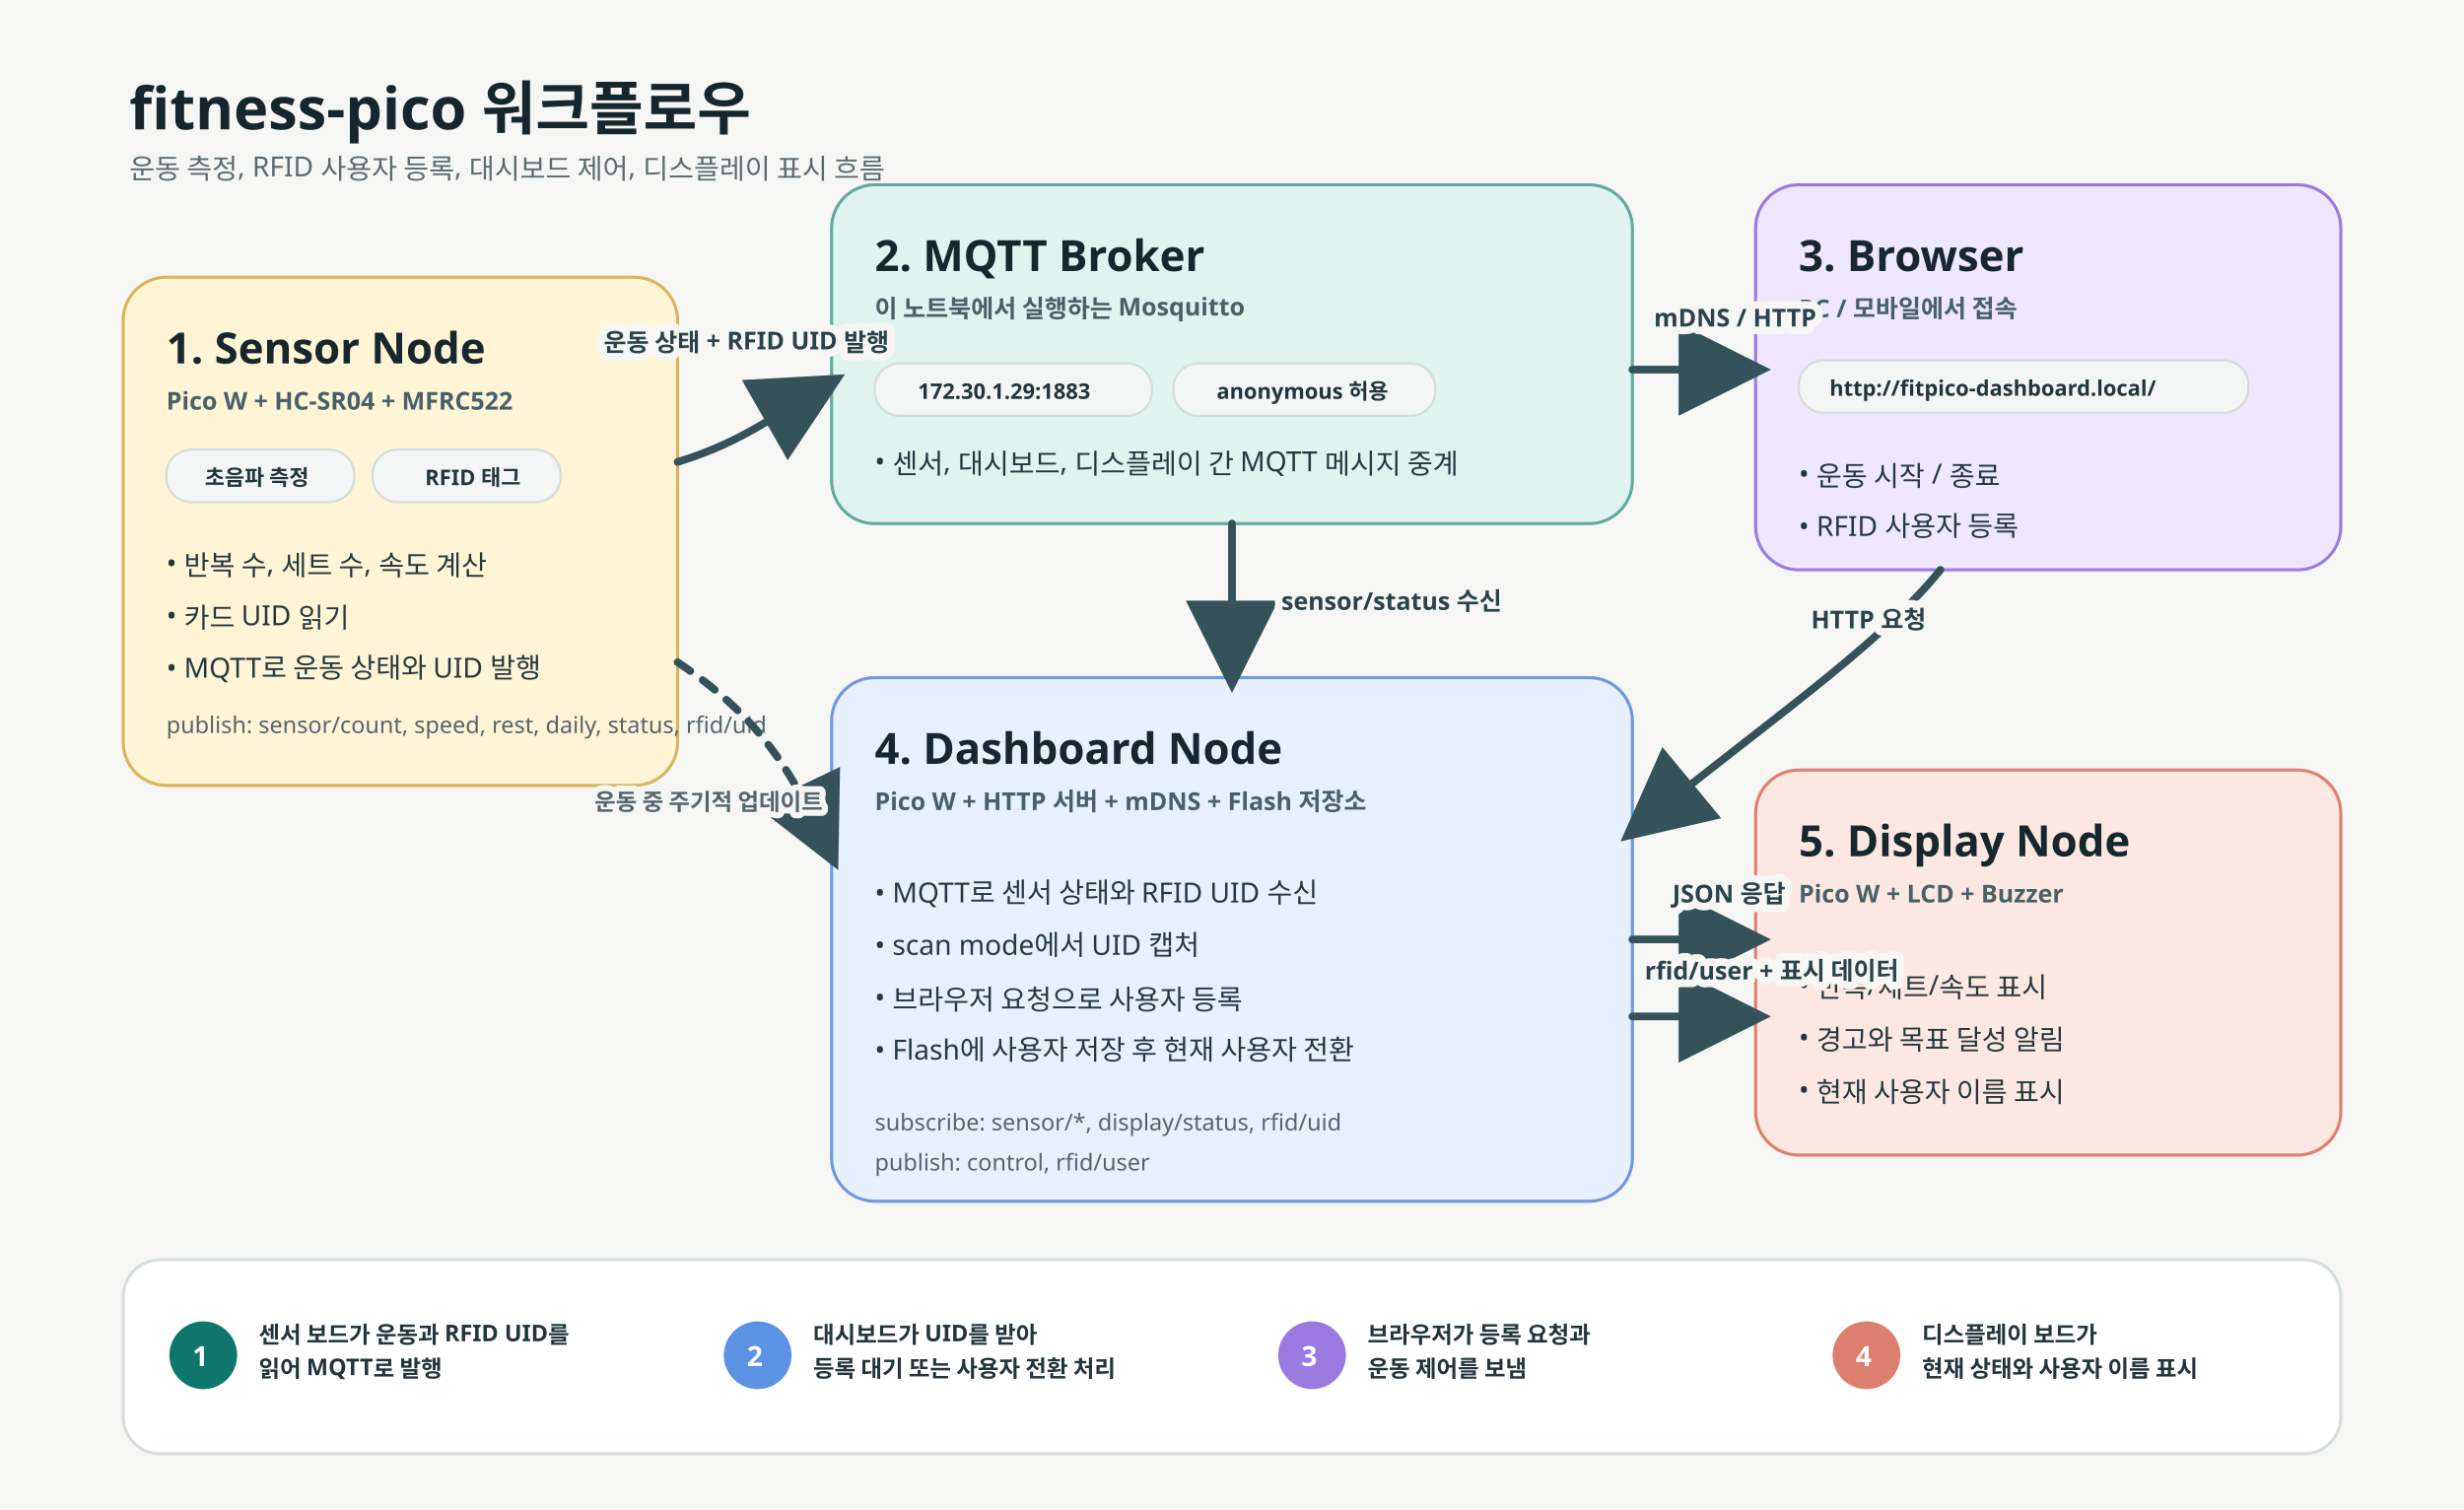
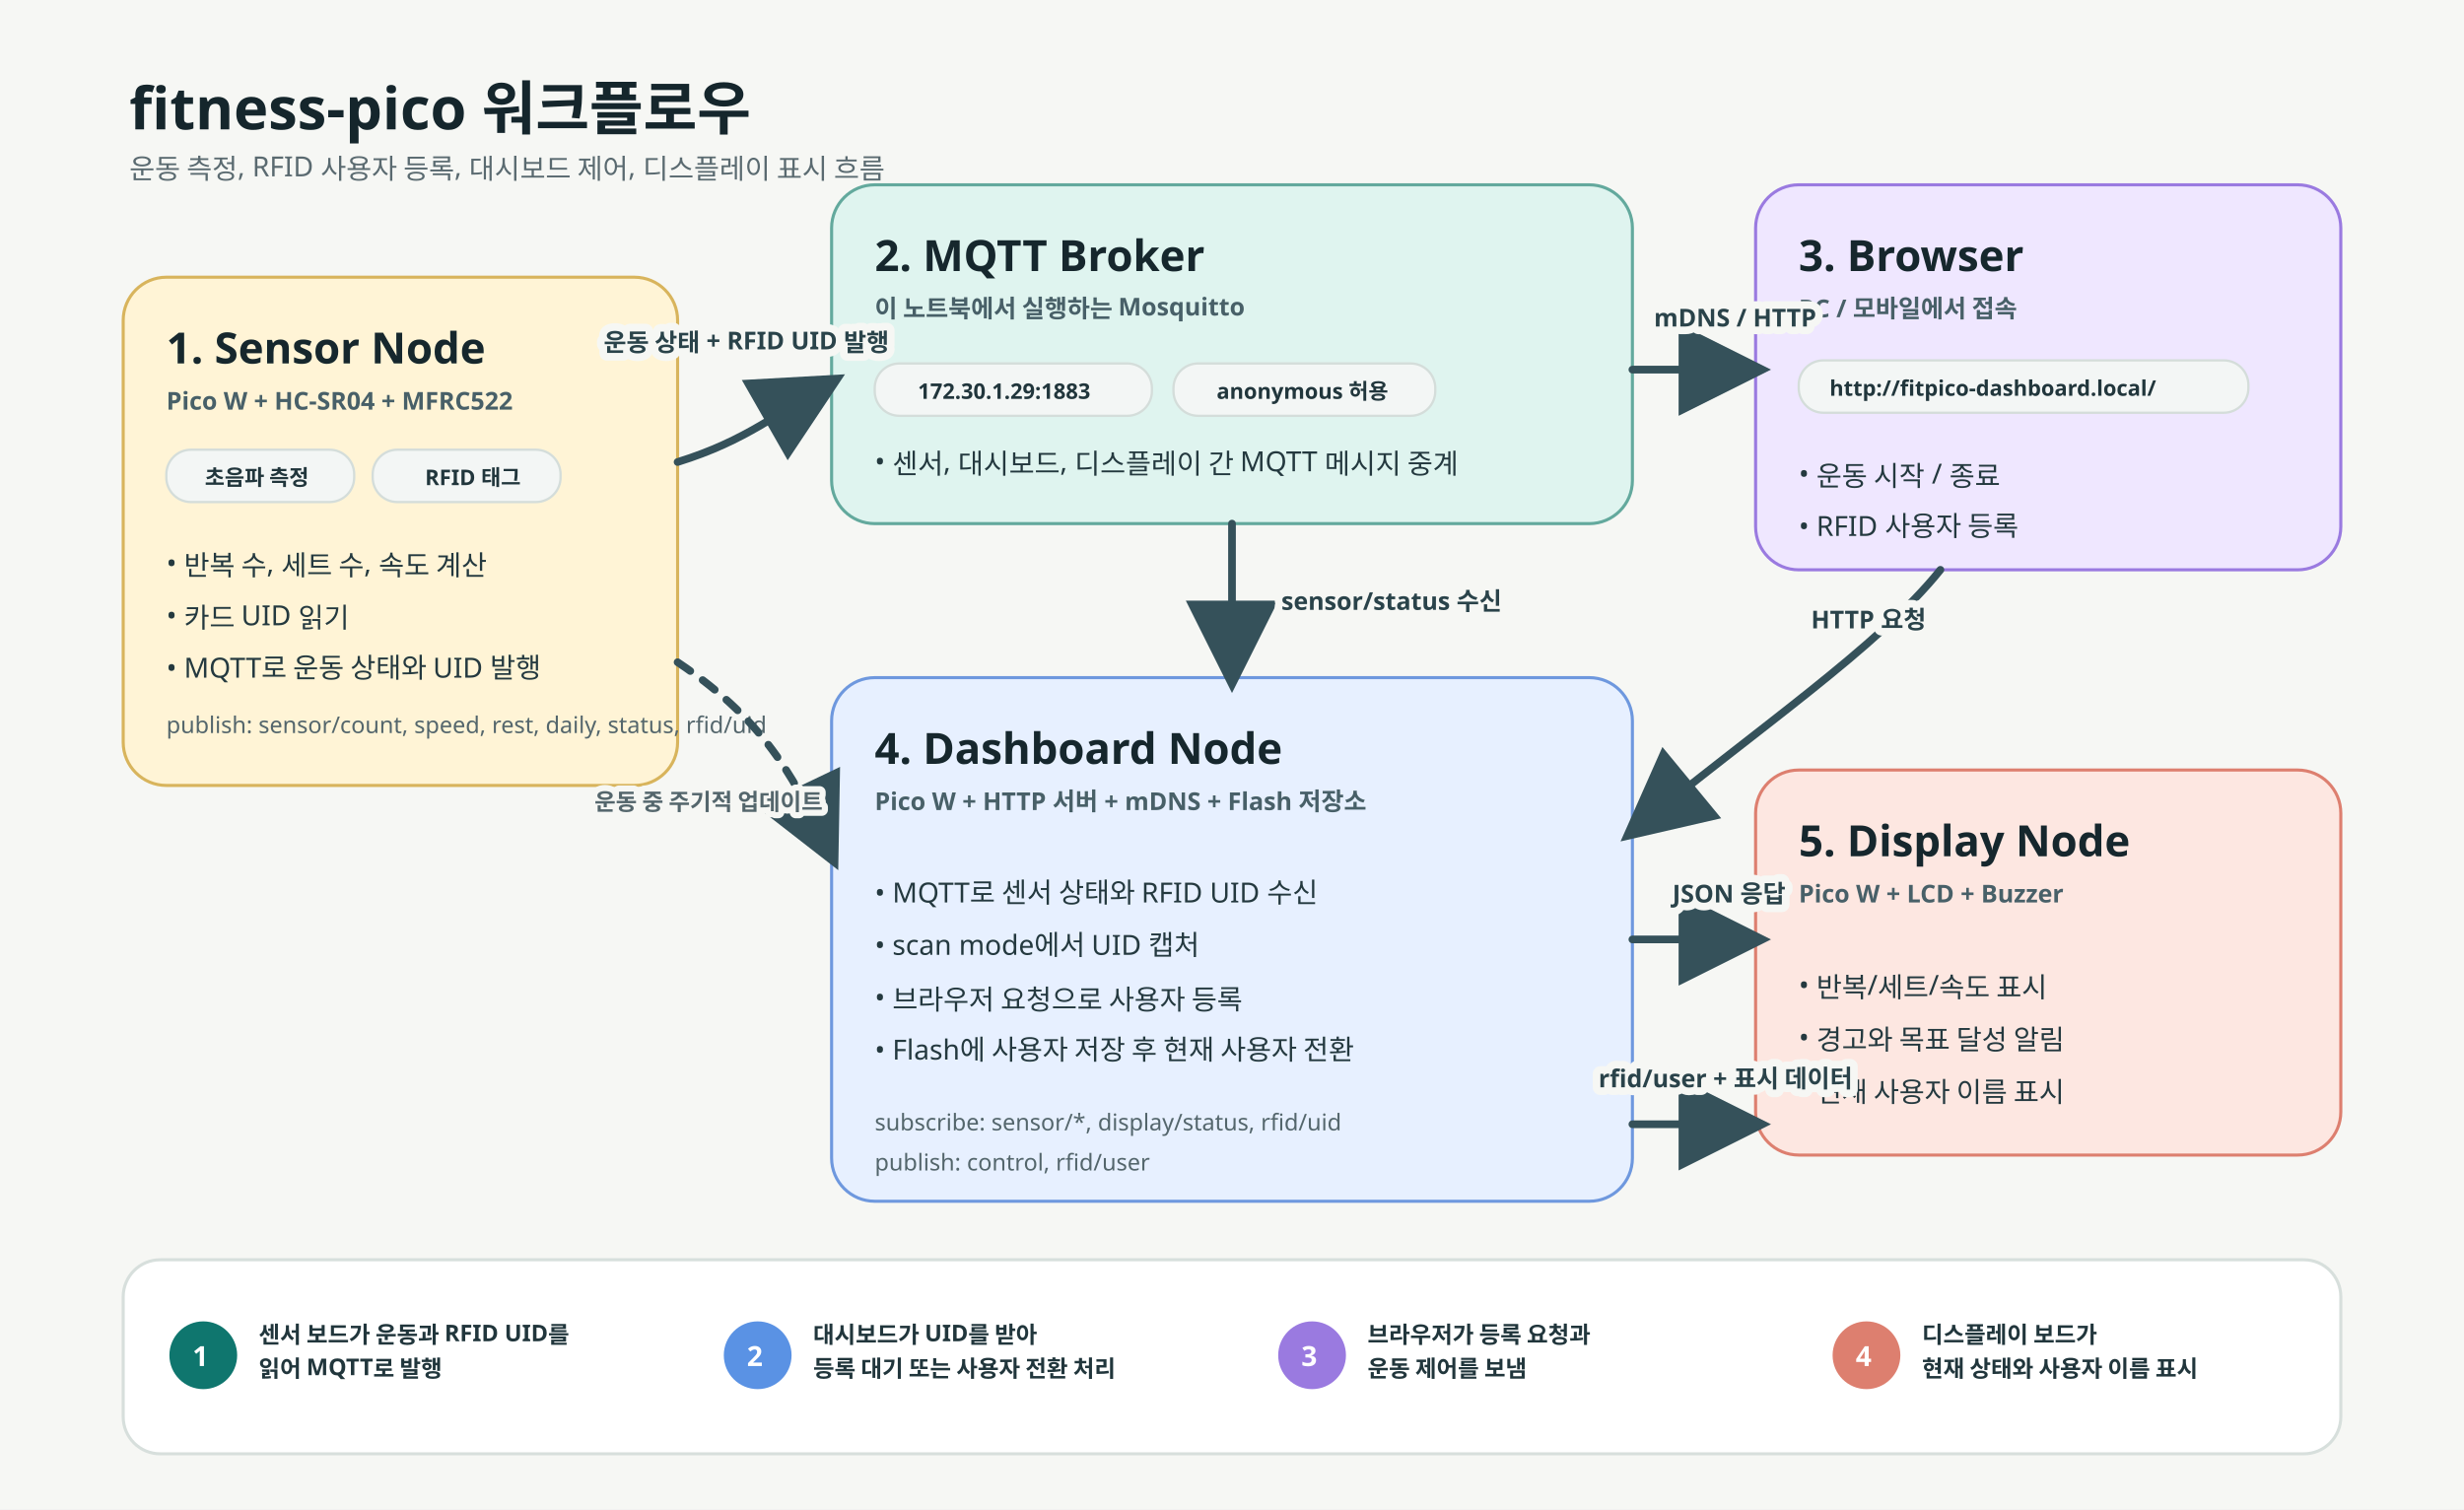
<svg xmlns="http://www.w3.org/2000/svg" width="1600" height="980" viewBox="0 0 1600 980" role="img" aria-labelledby="title desc">
  <defs>
    <marker id="arrow" markerWidth="12" markerHeight="12" refX="10" refY="6" orient="auto">
      <path d="M0 0L12 6L0 12Z" fill="#35515A" />
    </marker>
    <style>
      .bg { fill: #f6f7f4; }
      .panel { fill: #ffffff; stroke: #d7dfdc; stroke-width: 2; }
      .sensor { fill: #fff4d6; stroke: #d8b45c; stroke-width: 2; }
      .broker { fill: #dff4ef; stroke: #63a99d; stroke-width: 2; }
      .dashboard { fill: #e7f0ff; stroke: #6e98de; stroke-width: 2; }
      .browser { fill: #efe7ff; stroke: #9a7ae0; stroke-width: 2; }
      .display { fill: #fde7e1; stroke: #dd7f6f; stroke-width: 2; }
      .chip { fill: #f3f6f5; stroke: #d4ddda; stroke-width: 1.5; }
      .line { stroke: #35515A; stroke-width: 5; fill: none; stroke-linecap: round; marker-end: url(#arrow); }
      .dash { stroke-dasharray: 10 10; }
      .title { font: 700 38px 'Apple SD Gothic Neo', 'Malgun Gothic', 'Noto Sans KR', sans-serif; fill: #15262c; }
      .subtitle { font: 500 18px 'Apple SD Gothic Neo', 'Malgun Gothic', 'Noto Sans KR', sans-serif; fill: #5a6a70; }
      .box-title { font: 700 28px 'Apple SD Gothic Neo', 'Malgun Gothic', 'Noto Sans KR', sans-serif; fill: #16272d; }
      .box-sub { font: 600 16px 'Apple SD Gothic Neo', 'Malgun Gothic', 'Noto Sans KR', sans-serif; fill: #486068; }
      .body { font: 500 18px 'Apple SD Gothic Neo', 'Malgun Gothic', 'Noto Sans KR', sans-serif; fill: #24393f; }
      .small { font: 500 15px 'Apple SD Gothic Neo', 'Malgun Gothic', 'Noto Sans KR', sans-serif; fill: #54666c; }
      .chip-text { font: 700 14px 'Apple SD Gothic Neo', 'Malgun Gothic', 'Noto Sans KR', sans-serif; fill: #21363c; }
      .label { font: 700 16px 'Apple SD Gothic Neo', 'Malgun Gothic', 'Noto Sans KR', sans-serif; fill: #2a434a; paint-order: stroke; stroke: #f6f7f4; stroke-width: 10px; stroke-linejoin: round; }
      .flow-note { font: 600 15px 'Apple SD Gothic Neo', 'Malgun Gothic', 'Noto Sans KR', sans-serif; fill: #54666c; paint-order: stroke; stroke: #f6f7f4; stroke-width: 8px; stroke-linejoin: round; }
      .step-num { font: 700 18px 'Apple SD Gothic Neo', 'Malgun Gothic', 'Noto Sans KR', sans-serif; fill: #ffffff; }
      .step-detail { font: 600 15px 'Apple SD Gothic Neo', 'Malgun Gothic', 'Noto Sans KR', sans-serif; fill: #21363c; }
    </style>
  </defs>
  <rect class="bg" x="0" y="0" width="1600" height="980" />
  <text x="84" y="84" class="title">fitness-pico 워크플로우</text>
  <text x="84" y="116" class="subtitle">운동 측정, RFID 사용자 등록, 대시보드 제어, 디스플레이 표시 흐름</text>
  <rect class="sensor" x="80" y="180" rx="28" ry="28" width="360" height="330" />
  <text x="108" y="236" class="box-title">1. Sensor Node</text>
  <text x="108" y="266" class="box-sub">Pico W + HC-SR04 + MFRC522</text>
  <rect class="chip" x="108" y="292" rx="16" ry="16" width="122" height="34" />
  <text x="133" y="315" class="chip-text">초음파 측정</text>
  <rect class="chip" x="242" y="292" rx="16" ry="16" width="122" height="34" />
  <text x="276" y="315" class="chip-text">RFID 태그</text>
  <text x="108" y="372" class="body">• 반복 수, 세트 수, 속도 계산</text>
  <text x="108" y="406" class="body">• 카드 UID 읽기</text>
  <text x="108" y="440" class="body">• MQTT로 운동 상태와 UID 발행</text>
  <text x="108" y="476" class="small">publish: sensor/count, speed, rest, daily, status, rfid/uid</text>
  <rect class="broker" x="540" y="120" rx="28" ry="28" width="520" height="220" />
  <text x="568" y="176" class="box-title">2. MQTT Broker</text>
  <text x="568" y="206" class="box-sub">이 노트북에서 실행하는 Mosquitto</text>
  <rect class="chip" x="568" y="236" rx="16" ry="16" width="180" height="34" />
  <text x="596" y="259" class="chip-text">172.30.1.29:1883</text>
  <rect class="chip" x="762" y="236" rx="16" ry="16" width="170" height="34" />
  <text x="790" y="259" class="chip-text">anonymous 허용</text>
  <text x="568" y="306" class="body">• 센서, 대시보드, 디스플레이 간 MQTT 메시지 중계</text>
  <rect class="browser" x="1140" y="120" rx="28" ry="28" width="380" height="250" />
  <text x="1168" y="176" class="box-title">3. Browser</text>
  <text x="1168" y="206" class="box-sub">PC / 모바일에서 접속</text>
  <rect class="chip" x="1168" y="234" rx="16" ry="16" width="292" height="34" />
  <text x="1188" y="257" class="chip-text">http://fitpico-dashboard.local/</text>
  <text x="1168" y="314" class="body">• 운동 시작 / 종료</text>
  <text x="1168" y="348" class="body">• RFID 사용자 등록</text>
  <rect class="dashboard" x="540" y="440" rx="28" ry="28" width="520" height="340" />
  <text x="568" y="496" class="box-title">4. Dashboard Node</text>
  <text x="568" y="526" class="box-sub">Pico W + HTTP 서버 + mDNS + Flash 저장소</text>
  <text x="568" y="586" class="body">• MQTT로 센서 상태와 RFID UID 수신</text>
  <text x="568" y="620" class="body">• scan mode에서 UID 캡처</text>
  <text x="568" y="654" class="body">• 브라우저 요청으로 사용자 등록</text>
  <text x="568" y="688" class="body">• Flash에 사용자 저장 후 현재 사용자 전환</text>
  <text x="568" y="734" class="small">subscribe: sensor/*, display/status, rfid/uid</text>
  <text x="568" y="760" class="small">publish: control, rfid/user</text>
  <rect class="display" x="1140" y="500" rx="28" ry="28" width="380" height="250" />
  <text x="1168" y="556" class="box-title">5. Display Node</text>
  <text x="1168" y="586" class="box-sub">Pico W + LCD + Buzzer</text>
  <text x="1168" y="646" class="body">• 반복/세트/속도 표시</text>
  <text x="1168" y="680" class="body">• 경고와 목표 달성 알림</text>
  <text x="1168" y="714" class="body">• 현재 사용자 이름 표시</text>
  <path class="line" d="M440 300C485 286 505 268 540 248" />
  <text x="392" y="228" class="label">운동 상태 + RFID UID 발행</text>
  <path class="line" d="M800 340V440" />
  <text x="832" y="396" class="label">sensor/status 수신</text>
  <path class="line" d="M1060 240H1140" />
  <text x="1074" y="212" class="label">mDNS / HTTP</text>
  <path class="line" d="M1260 370C1220 420 1140 474 1060 540" />
  <text x="1176" y="408" class="label">HTTP 요청</text>
  <path class="line" d="M1060 610H1140" />
  <text x="1086" y="586" class="label">JSON 응답</text>
-   <path class="line" d="M1060 660H1140" />
-   <text x="1068" y="636" class="label">rfid/user + 표시 데이터</text>
+   <path class="line" d="M1060 730H1140" />
+   <text x="1038" y="706" class="label">rfid/user + 표시 데이터</text>
  <path class="line dash" d="M440 430C500 470 518 510 540 556" />
  <text x="386" y="526" class="flow-note">운동 중 주기적 업데이트</text>
  <rect class="panel" x="80" y="818" rx="24" ry="24" width="1440" height="126" />
  <circle cx="132" cy="880" r="22" fill="#0f766e" />
  <text x="125" y="887" class="step-num">1</text>
  <text x="168" y="872" class="step-detail">
    <tspan x="168" y="872">센서 보드가 운동과 RFID UID를</tspan>
    <tspan x="168" dy="22">읽어 MQTT로 발행</tspan>
  </text>
  <circle cx="492" cy="880" r="22" fill="#5a92e4" />
  <text x="485" y="887" class="step-num">2</text>
  <text x="528" y="872" class="step-detail">
    <tspan x="528" y="872">대시보드가 UID를 받아</tspan>
    <tspan x="528" dy="22">등록 대기 또는 사용자 전환 처리</tspan>
  </text>
  <circle cx="852" cy="880" r="22" fill="#9a7ae0" />
  <text x="845" y="887" class="step-num">3</text>
  <text x="888" y="872" class="step-detail">
    <tspan x="888" y="872">브라우저가 등록 요청과</tspan>
    <tspan x="888" dy="22">운동 제어를 보냄</tspan>
  </text>
  <circle cx="1212" cy="880" r="22" fill="#dd7f6f" />
  <text x="1205" y="887" class="step-num">4</text>
  <text x="1248" y="872" class="step-detail">
    <tspan x="1248" y="872">디스플레이 보드가</tspan>
    <tspan x="1248" dy="22">현재 상태와 사용자 이름 표시</tspan>
  </text>
</svg>
